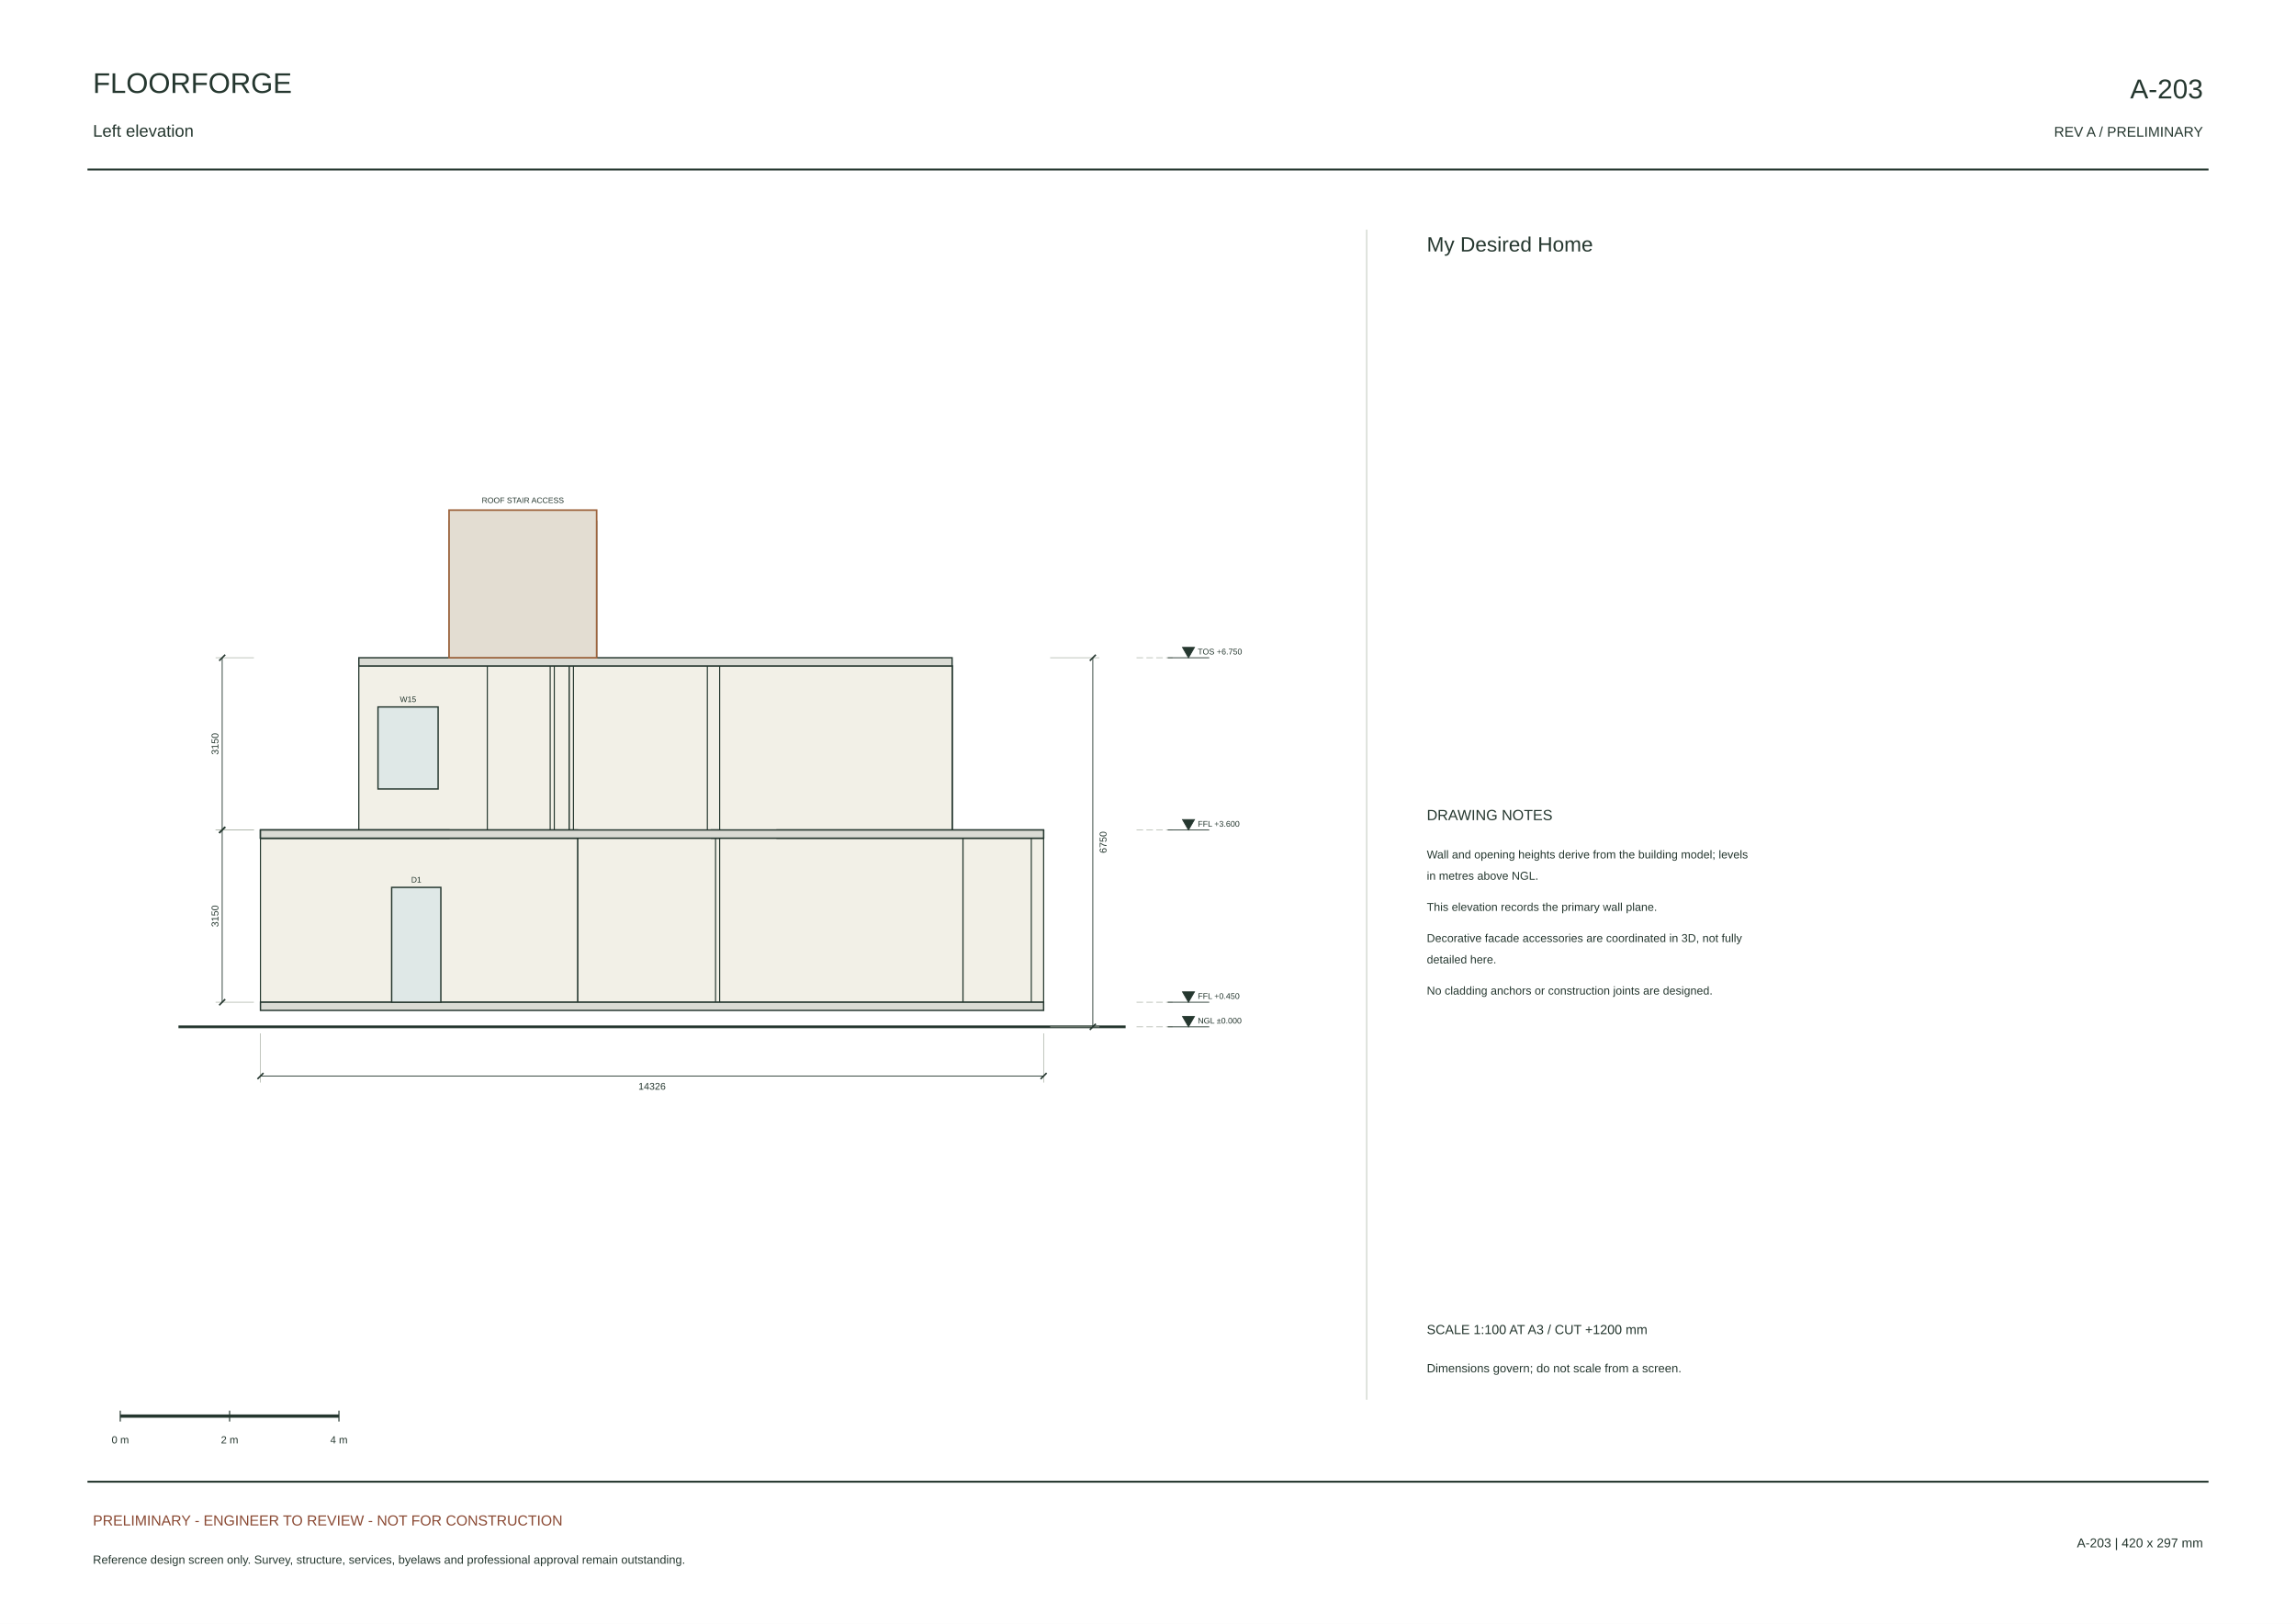
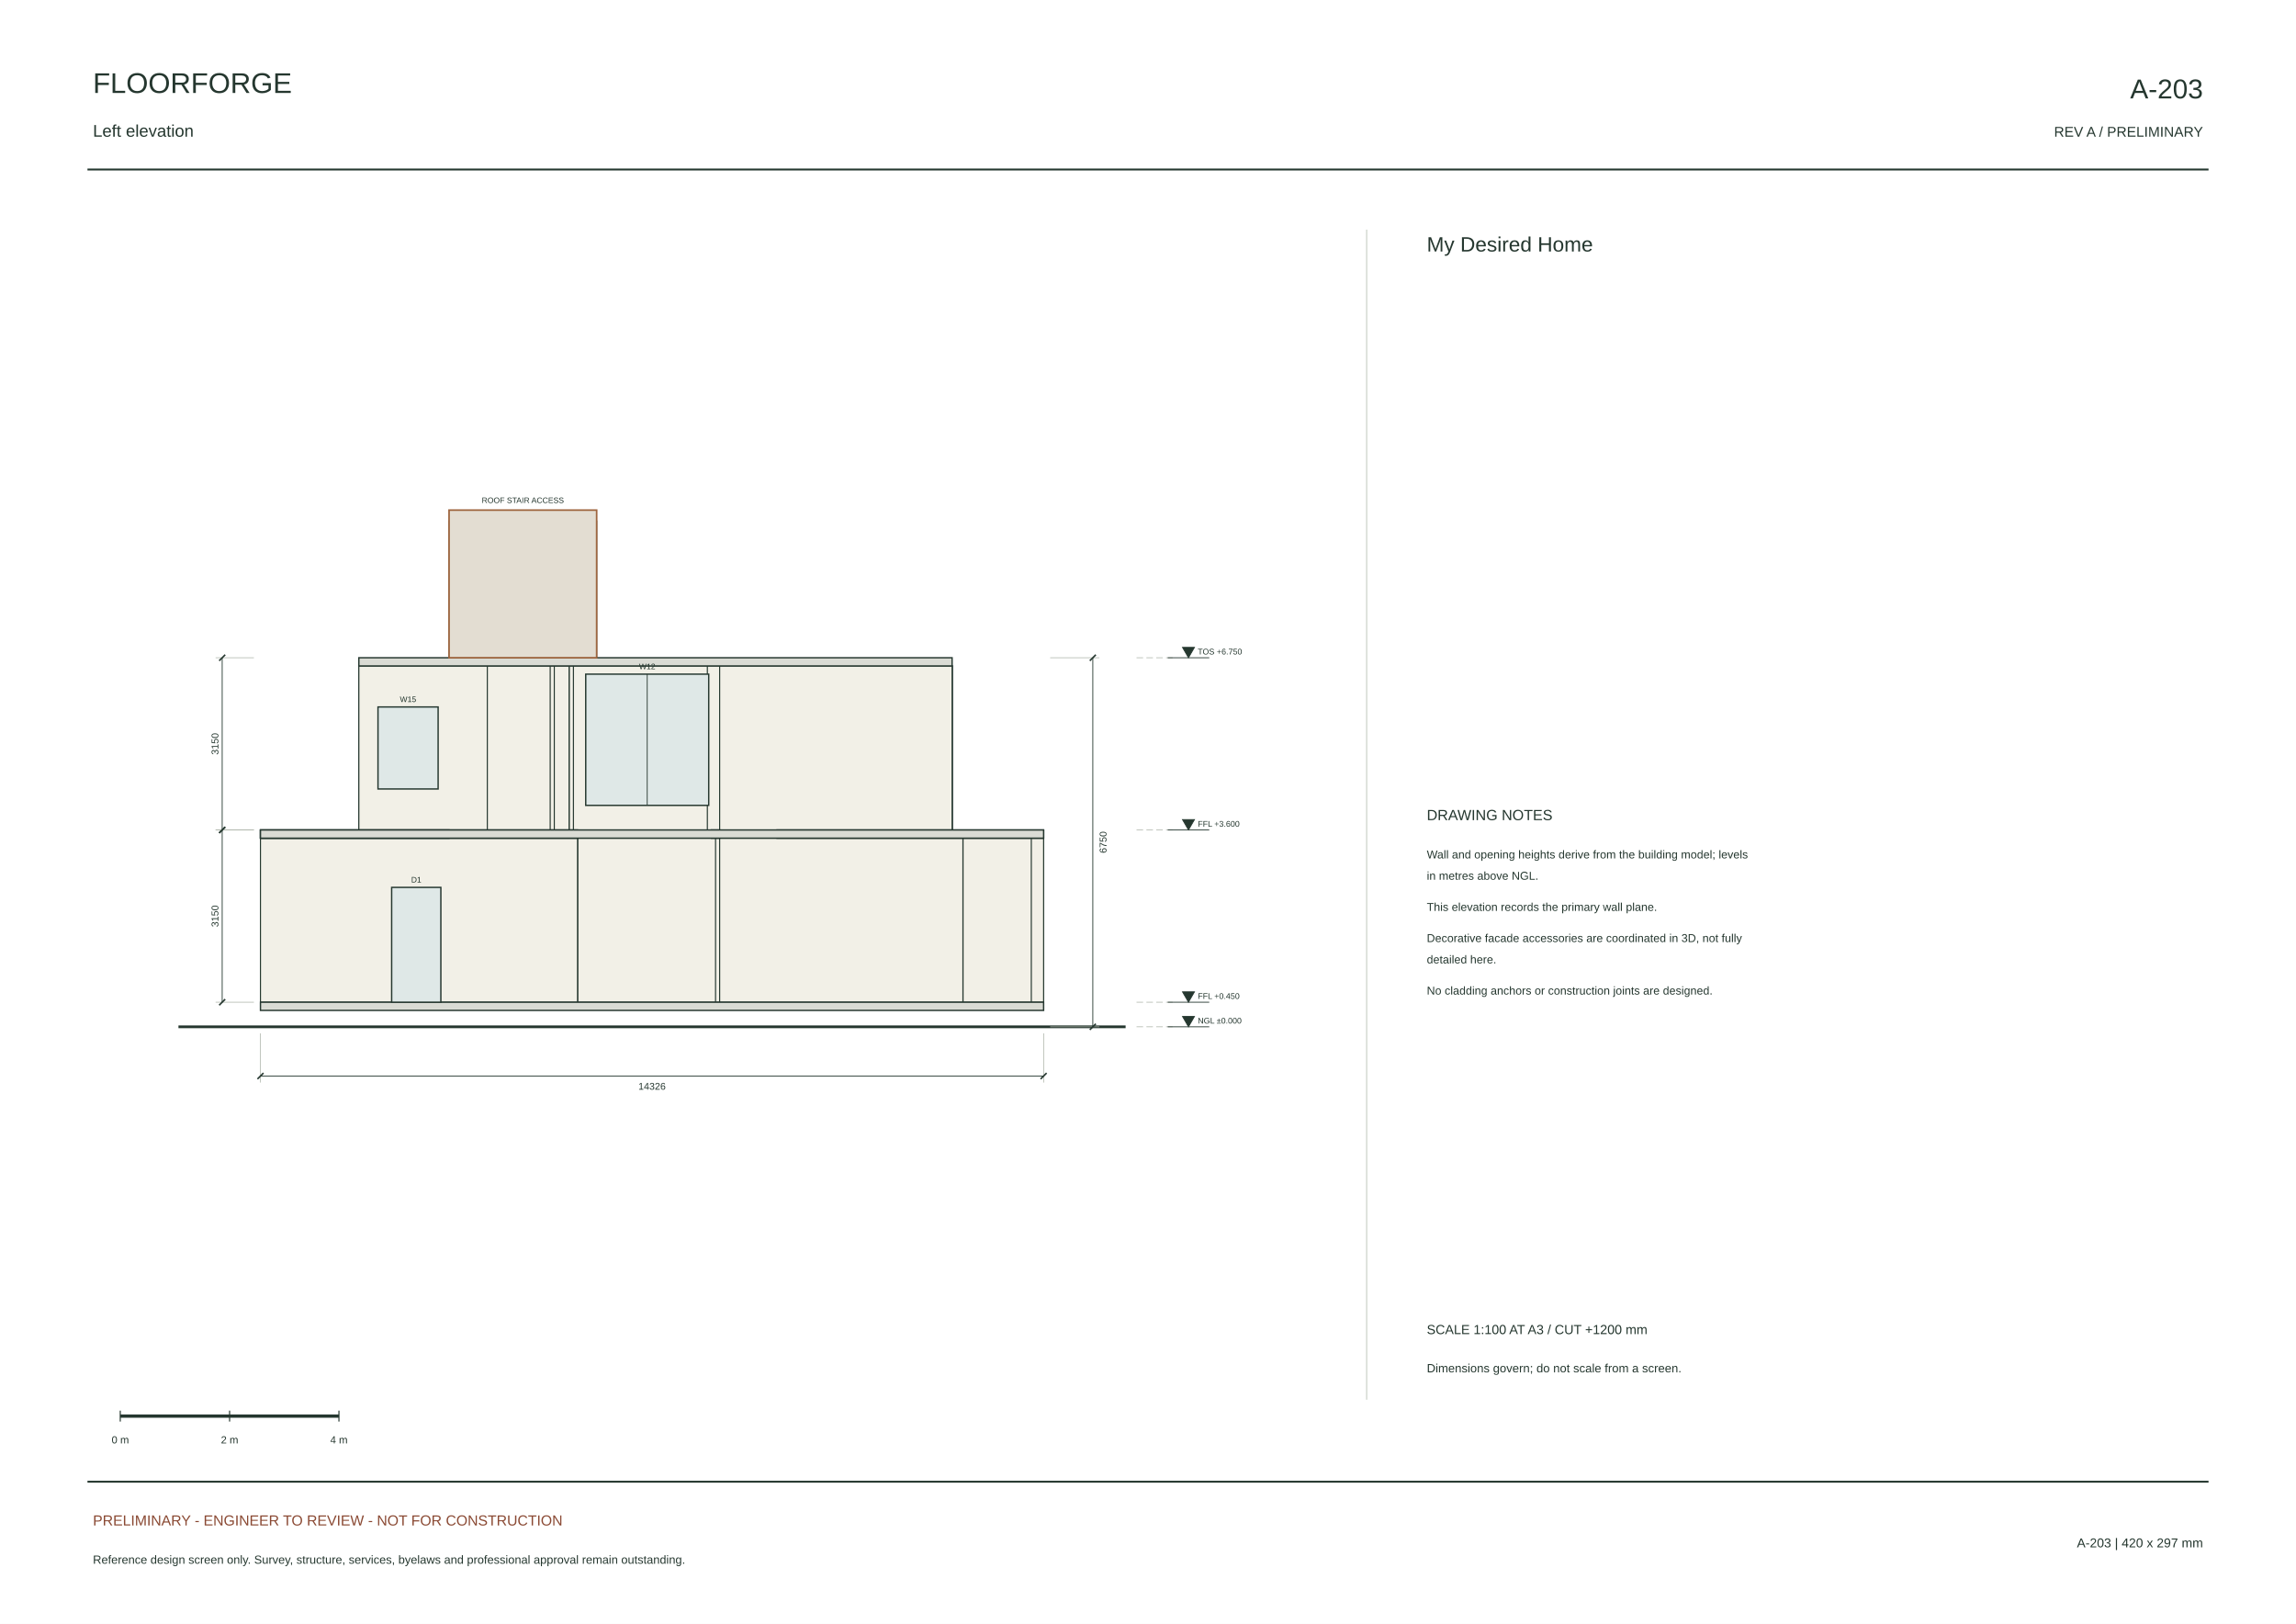
<svg xmlns="http://www.w3.org/2000/svg" width="420mm" height="297mm" viewBox="0 0 420 297">
  <rect width="420" height="297" fill="white" />
  <g font-family="Arial,Helvetica,sans-serif">
    <path d="M 16 31 H 404 M 16 271 H 404" stroke="#25372f" stroke-width=".35" />
    <text x="17" y="17" fill="#25372f" font-size="5.2" text-anchor="start">FLOORFORGE</text>
    <text x="17" y="25" fill="#25372f" font-size="3.1" text-anchor="start">Left elevation</text>
    <text x="403" y="18" fill="#25372f" font-size="5" text-anchor="end">A-203</text>
    <text x="403" y="25" fill="#25372f" font-size="2.6" text-anchor="end">REV A / PRELIMINARY</text>
    <polygon points="82.145,183.3 124.145,183.3 124.145,153.3 82.145,153.3" fill="#f2f0e7" stroke="#25372f" stroke-width="0.2" />
    <polygon points="82.145,183.3 83.645,183.3 83.645,153.3 82.145,153.3" fill="#f2f0e7" stroke="#25372f" stroke-width="0.2" />
    <polygon points="82.145,183.3 83.645,183.3 83.645,153.3 82.145,153.3" fill="#f2f0e7" stroke="#25372f" stroke-width="0.2" />
    <polygon points="82.145,183.3 83.645,183.3 83.645,153.3 82.145,153.3" fill="#f2f0e7" stroke="#25372f" stroke-width="0.2" />
    <polygon points="122.645,183.3 181.905,183.3 181.905,153.3 122.645,153.3" fill="#f2f0e7" stroke="#25372f" stroke-width="0.2" />
    <polygon points="122.645,183.3 124.145,183.3 124.145,153.3 122.645,153.3" fill="#f2f0e7" stroke="#25372f" stroke-width="0.2" />
    <polygon points="180.405,183.3 181.905,183.3 181.905,153.3 180.405,153.3" fill="#f2f0e7" stroke="#25372f" stroke-width="0.2" />
    <polygon points="180.405,183.3 181.905,183.3 181.905,153.3 180.405,153.3" fill="#f2f0e7" stroke="#25372f" stroke-width="0.2" />
    <polygon points="47.645,183.3 69.145,183.3 69.145,153.3 47.645,153.3" fill="#f2f0e7" stroke="#25372f" stroke-width="0.2" />
    <polygon points="47.645,183.3 49.145,183.3 49.145,153.3 47.645,153.3" fill="#f2f0e7" stroke="#25372f" stroke-width="0.2" />
    <polygon points="67.645,183.3 69.145,183.3 69.145,153.3 67.645,153.3" fill="#f2f0e7" stroke="#25372f" stroke-width="0.2" />
    <polygon points="67.645,183.3 69.145,183.3 69.145,153.3 67.645,153.3" fill="#f2f0e7" stroke="#25372f" stroke-width="0.2" />
    <polygon points="67.645,183.3 69.145,183.3 69.145,153.3 67.645,153.3" fill="#f2f0e7" stroke="#25372f" stroke-width="0.2" />
    <polygon points="47.645,183.3 69.145,183.3 69.145,153.3 47.645,153.3" fill="#f2f0e7" stroke="#25372f" stroke-width="0.2" />
    <polygon points="47.645,183.3 49.145,183.3 49.145,153.3 47.645,153.3" fill="#f2f0e7" stroke="#25372f" stroke-width="0.2" />
    <polygon points="67.645,183.3 69.895,183.3 69.895,153.3 67.645,153.3" fill="#f2f0e7" stroke="#25372f" stroke-width="0.2" />
    <polygon points="68.395,183.3 82.895,183.3 82.895,153.3 68.395,153.3" fill="#f2f0e7" stroke="#25372f" stroke-width="0.2" />
    <polygon points="81.395,183.3 83.645,183.3 83.645,153.3 81.395,153.3" fill="#f2f0e7" stroke="#25372f" stroke-width="0.2" />
    <polygon points="82.145,183.3 83.645,183.3 83.645,153.3 82.145,153.3" fill="#f2f0e7" stroke="#25372f" stroke-width="0.2" />
    <polygon points="164.145,183.3 181.905,183.3 181.905,153.3 164.145,153.3" fill="#f2f0e7" stroke="#25372f" stroke-width="0.2" />
    <polygon points="164.145,183.3 165.645,183.3 165.645,153.3 164.145,153.3" fill="#f2f0e7" stroke="#25372f" stroke-width="0.2" />
    <polygon points="180.405,183.3 182.655,183.3 182.655,153.3 180.405,153.3" fill="#f2f0e7" stroke="#25372f" stroke-width="0.2" />
    <polygon points="181.155,183.3 190.905,183.3 190.905,153.3 181.155,153.3" fill="#f2f0e7" stroke="#25372f" stroke-width="0.2" />
    <polygon points="189.405,183.3 190.905,183.3 190.905,153.3 189.405,153.3" fill="#f2f0e7" stroke="#25372f" stroke-width="0.2" />
    <polygon points="82.145,183.3 124.145,183.3 124.145,153.3 82.145,153.3" fill="#f2f0e7" stroke="#25372f" stroke-width="0.2" />
    <polygon points="82.145,183.3 83.645,183.3 83.645,153.3 82.145,153.3" fill="#f2f0e7" stroke="#25372f" stroke-width="0.2" />
    <polygon points="122.645,183.3 124.145,183.3 124.145,153.3 122.645,153.3" fill="#f2f0e7" stroke="#25372f" stroke-width="0.2" />
    <polygon points="122.645,183.3 133.145,183.3 133.145,153.3 122.645,153.3" fill="#f2f0e7" stroke="#25372f" stroke-width="0.2" />
    <polygon points="131.645,183.3 133.895,183.3 133.895,153.3 131.645,153.3" fill="#f2f0e7" stroke="#25372f" stroke-width="0.2" />
    <polygon points="132.395,183.3 142.895,183.3 142.895,153.3 132.395,153.3" fill="#f2f0e7" stroke="#25372f" stroke-width="0.2" />
    <polygon points="141.395,183.3 165.645,183.3 165.645,153.3 141.395,153.3" fill="#f2f0e7" stroke="#25372f" stroke-width="0.2" />
    <polygon points="131.645,183.3 133.145,183.3 133.145,153.3 131.645,153.3" fill="#f2f0e7" stroke="#25372f" stroke-width="0.2" />
    <polygon points="131.645,183.3 133.145,183.3 133.145,153.3 131.645,153.3" fill="#f2f0e7" stroke="#25372f" stroke-width="0.2" />
    <polygon points="131.645,183.3 133.145,183.3 133.145,153.3 131.645,153.3" fill="#f2f0e7" stroke="#25372f" stroke-width="0.2" />
    <polygon points="131.645,183.3 133.145,183.3 133.145,153.3 131.645,153.3" fill="#f2f0e7" stroke="#25372f" stroke-width="0.2" />
    <polygon points="164.145,183.3 165.645,183.3 165.645,153.3 164.145,153.3" fill="#f2f0e7" stroke="#25372f" stroke-width="0.2" />
    <polygon points="142.145,183.3 158.145,183.3 158.145,153.3 142.145,153.3" fill="#f2f0e7" stroke="#25372f" stroke-width="0.2" />
    <polygon points="142.145,183.3 143.645,183.3 143.645,153.3 142.145,153.3" fill="#f2f0e7" stroke="#25372f" stroke-width="0.2" />
    <polygon points="142.145,183.3 143.645,183.3 143.645,153.3 142.145,153.3" fill="#f2f0e7" stroke="#25372f" stroke-width="0.2" />
    <polygon points="142.145,183.3 143.645,183.3 143.645,153.3 142.145,153.3" fill="#f2f0e7" stroke="#25372f" stroke-width="0.2" />
    <polygon points="156.645,183.3 165.645,183.3 165.645,153.3 156.645,153.3" fill="#f2f0e7" stroke="#25372f" stroke-width="0.2" />
    <polygon points="156.645,183.3 158.145,183.3 158.145,153.3 156.645,153.3" fill="#f2f0e7" stroke="#25372f" stroke-width="0.2" />
    <polygon points="164.145,183.3 190.905,183.3 190.905,153.3 164.145,153.3" fill="#f2f0e7" stroke="#25372f" stroke-width="0.2" />
    <polygon points="189.405,183.3 190.905,183.3 190.905,153.3 189.405,153.3" fill="#f2f0e7" stroke="#25372f" stroke-width="0.2" />
    <polygon points="47.645,183.3 67.145,183.3 67.145,153.3 47.645,153.3" fill="#f2f0e7" stroke="#25372f" stroke-width="0.2" />
    <polygon points="47.645,183.3 49.145,183.3 49.145,153.3 47.645,153.3" fill="#f2f0e7" stroke="#25372f" stroke-width="0.2" />
    <polygon points="65.645,183.3 83.645,183.3 83.645,153.3 65.645,153.3" fill="#f2f0e7" stroke="#25372f" stroke-width="0.2" />
    <polygon points="65.645,183.3 67.145,183.3 67.145,153.3 65.645,153.3" fill="#f2f0e7" stroke="#25372f" stroke-width="0.2" />
    <polygon points="82.145,183.3 90.645,183.3 90.645,153.3 82.145,153.3" fill="#f2f0e7" stroke="#25372f" stroke-width="0.2" />
    <polygon points="89.145,183.3 90.645,183.3 90.645,153.3 89.145,153.3" fill="#f2f0e7" stroke="#25372f" stroke-width="0.2" />
    <polygon points="131.645,183.3 133.895,183.3 133.895,153.3 131.645,153.3" fill="#f2f0e7" stroke="#25372f" stroke-width="0.2" />
    <polygon points="132.395,183.3 142.895,183.3 142.895,153.3 132.395,153.3" fill="#f2f0e7" stroke="#25372f" stroke-width="0.2" />
    <polygon points="141.395,183.3 143.645,183.3 143.645,153.3 141.395,153.3" fill="#f2f0e7" stroke="#25372f" stroke-width="0.2" />
    <polygon points="131.645,183.3 133.145,183.3 133.145,153.3 131.645,153.3" fill="#f2f0e7" stroke="#25372f" stroke-width="0.2" />
    <polygon points="142.145,183.3 158.145,183.3 158.145,153.3 142.145,153.3" fill="#f2f0e7" stroke="#25372f" stroke-width="0.2" />
    <polygon points="156.645,183.3 176.145,183.3 176.145,153.3 156.645,153.3" fill="#f2f0e7" stroke="#25372f" stroke-width="0.2" />
    <polygon points="174.645,183.3 176.895,183.3 176.895,153.3 174.645,153.3" fill="#f2f0e7" stroke="#25372f" stroke-width="0.2" />
    <polygon points="175.395,183.3 190.155,183.3 190.155,153.3 175.395,153.3" fill="#f2f0e7" stroke="#25372f" stroke-width="0.2" />
    <polygon points="188.655,183.3 190.905,183.3 190.905,153.3 188.655,153.3" fill="#f2f0e7" stroke="#25372f" stroke-width="0.2" />
    <polygon points="174.645,183.3 176.145,183.3 176.145,153.3 174.645,153.3" fill="#f2f0e7" stroke="#25372f" stroke-width="0.2" />
    <polygon points="174.645,183.3 176.145,183.3 176.145,153.3 174.645,153.3" fill="#f2f0e7" stroke="#25372f" stroke-width="0.2" />
    <polygon points="47.645,183.3 67.145,183.3 67.145,153.3 47.645,153.3" fill="#f2f0e7" stroke="#25372f" stroke-width="0.2" />
    <polygon points="47.645,183.3 49.145,183.3 49.145,153.3 47.645,153.3" fill="#f2f0e7" stroke="#25372f" stroke-width="0.2" />
    <polygon points="47.645,183.3 90.645,183.3 90.645,153.3 47.645,153.3" fill="#f2f0e7" stroke="#25372f" stroke-width="0.2" />
    <polygon points="47.645,183.3 49.145,183.3 49.145,153.3 47.645,153.3" fill="#f2f0e7" stroke="#25372f" stroke-width="0.2" />
    <polygon points="89.145,183.3 105.645,183.3 105.645,153.3 89.145,153.3" fill="#f2f0e7" stroke="#25372f" stroke-width="0.2" />
    <polygon points="104.145,183.3 105.645,183.3 105.645,153.3 104.145,153.3" fill="#f2f0e7" stroke="#25372f" stroke-width="0.2" />
    <polygon points="104.145,183.3 106.395,183.3 106.395,153.3 104.145,153.3" fill="#f2f0e7" stroke="#25372f" stroke-width="0.2" />
    <polygon points="104.895,183.3 132.395,183.3 132.395,153.3 104.895,153.3" fill="#f2f0e7" stroke="#25372f" stroke-width="0.2" />
    <polygon points="130.895,183.3 133.145,183.3 133.145,153.3 130.895,153.3" fill="#f2f0e7" stroke="#25372f" stroke-width="0.2" />
    <polygon points="104.145,183.3 105.645,183.3 105.645,153.3 104.145,153.3" fill="#f2f0e7" stroke="#25372f" stroke-width="0.2" />
    <polygon points="104.145,183.3 105.645,183.3 105.645,153.3 104.145,153.3" fill="#f2f0e7" stroke="#25372f" stroke-width="0.2" />
    <polygon points="131.645,183.3 133.145,183.3 133.145,153.3 131.645,153.3" fill="#f2f0e7" stroke="#25372f" stroke-width="0.2" />
    <polygon points="131.645,183.3 133.145,183.3 133.145,153.3 131.645,153.3" fill="#f2f0e7" stroke="#25372f" stroke-width="0.2" />
    <polygon points="47.645,183.3 105.645,183.3 105.645,153.3 47.645,153.3" fill="#f2f0e7" stroke="#25372f" stroke-width="0.2" />
    <polygon points="131.645,183.3 176.145,183.3 176.145,153.3 131.645,153.3" fill="#f2f0e7" stroke="#25372f" stroke-width="0.2" />
    <polygon points="82.145,151.8 133.145,151.8 133.145,121.8 82.145,121.8" fill="#f2f0e7" stroke="#25372f" stroke-width="0.2" />
    <polygon points="82.145,151.8 83.645,151.8 83.645,121.8 82.145,121.8" fill="#f2f0e7" stroke="#25372f" stroke-width="0.2" />
    <polygon points="82.145,151.8 83.645,151.8 83.645,121.8 82.145,121.8" fill="#f2f0e7" stroke="#25372f" stroke-width="0.2" />
    <polygon points="82.145,151.8 83.645,151.8 83.645,121.8 82.145,121.8" fill="#f2f0e7" stroke="#25372f" stroke-width="0.2" />
    <polygon points="131.645,151.8 164.645,151.8 164.645,121.8 131.645,121.8" fill="#f2f0e7" stroke="#25372f" stroke-width="0.2" />
    <polygon points="131.645,151.8 133.145,151.8 133.145,121.8 131.645,121.8" fill="#f2f0e7" stroke="#25372f" stroke-width="0.2" />
    <polygon points="163.145,151.8 164.645,151.8 164.645,121.8 163.145,121.8" fill="#f2f0e7" stroke="#25372f" stroke-width="0.2" />
    <polygon points="163.145,151.8 164.645,151.8 164.645,121.8 163.145,121.8" fill="#f2f0e7" stroke="#25372f" stroke-width="0.2" />
    <polygon points="65.645,151.8 82.895,151.8 82.895,121.8 65.645,121.8" fill="#f2f0e7" stroke="#25372f" stroke-width="0.2" />
    <polygon points="81.395,151.8 83.645,151.8 83.645,121.8 81.395,121.8" fill="#f2f0e7" stroke="#25372f" stroke-width="0.2" />
    <polygon points="65.645,151.8 67.145,151.8 67.145,121.8 65.645,121.8" fill="#f2f0e7" stroke="#25372f" stroke-width="0.2" />
    <polygon points="82.145,151.8 90.645,151.8 90.645,121.8 82.145,121.8" fill="#f2f0e7" stroke="#25372f" stroke-width="0.2" />
    <polygon points="89.145,151.8 133.145,151.8 133.145,121.8 89.145,121.8" fill="#f2f0e7" stroke="#25372f" stroke-width="0.2" />
    <polygon points="89.145,151.8 90.645,151.8 90.645,121.8 89.145,121.8" fill="#f2f0e7" stroke="#25372f" stroke-width="0.2" />
    <polygon points="131.645,151.8 133.145,151.8 133.145,121.8 131.645,121.8" fill="#f2f0e7" stroke="#25372f" stroke-width="0.2" />
    <polygon points="131.645,151.8 164.645,151.8 164.645,121.8 131.645,121.8" fill="#f2f0e7" stroke="#25372f" stroke-width="0.2" />
    <polygon points="131.645,151.8 133.145,151.8 133.145,121.8 131.645,121.8" fill="#f2f0e7" stroke="#25372f" stroke-width="0.2" />
    <polygon points="100.645,151.8 102.145,151.8 102.145,121.8 100.645,121.8" fill="#f2f0e7" stroke="#25372f" stroke-width="0.2" />
    <polygon points="131.645,151.8 144.645,151.8 144.645,121.8 131.645,121.8" fill="#f2f0e7" stroke="#25372f" stroke-width="0.2" />
    <polygon points="143.145,151.8 174.165,151.8 174.165,121.8 143.145,121.8" fill="#f2f0e7" stroke="#25372f" stroke-width="0.2" />
    <polygon points="143.145,151.8 144.645,151.8 144.645,121.8 143.145,121.8" fill="#f2f0e7" stroke="#25372f" stroke-width="0.2" />
    <polygon points="172.665,151.8 174.165,151.8 174.165,121.8 172.665,121.8" fill="#f2f0e7" stroke="#25372f" stroke-width="0.2" />
    <polygon points="65.645,151.8 90.645,151.8 90.645,121.8 65.645,121.8" fill="#f2f0e7" stroke="#25372f" stroke-width="0.2" />
    <polygon points="65.645,151.8 67.145,151.8 67.145,121.8 65.645,121.8" fill="#f2f0e7" stroke="#25372f" stroke-width="0.2" />
    <polygon points="89.145,151.8 90.645,151.8 90.645,121.8 89.145,121.8" fill="#f2f0e7" stroke="#25372f" stroke-width="0.2" />
    <polygon points="130.145,151.8 133.145,151.8 133.145,121.8 130.145,121.8" fill="#f2f0e7" stroke="#25372f" stroke-width="0.2" />
    <polygon points="131.645,151.8 144.645,151.8 144.645,121.8 131.645,121.8" fill="#f2f0e7" stroke="#25372f" stroke-width="0.2" />
+     <polygon points="131.645,151.8 133.145,151.8 133.145,121.8 131.645,121.8" fill="#f2f0e7" stroke="#25372f" stroke-width="0.2" />
    <polygon points="131.645,151.8 133.145,151.8 133.145,121.8 131.645,121.8" fill="#f2f0e7" stroke="#25372f" stroke-width="0.2" />
    <polygon points="143.145,151.8 174.165,151.8 174.165,121.8 143.145,121.8" fill="#f2f0e7" stroke="#25372f" stroke-width="0.2" />
    <polygon points="172.665,151.8 174.165,151.8 174.165,121.8 172.665,121.8" fill="#f2f0e7" stroke="#25372f" stroke-width="0.2" />
    <polygon points="65.645,151.8 90.645,151.8 90.645,121.8 65.645,121.8" fill="#f2f0e7" stroke="#25372f" stroke-width="0.2" />
    <polygon points="89.145,151.8 102.145,151.8 102.145,121.8 89.145,121.8" fill="#f2f0e7" stroke="#25372f" stroke-width="0.2" />
    <polygon points="100.645,151.8 102.895,151.8 102.895,121.8 100.645,121.8" fill="#f2f0e7" stroke="#25372f" stroke-width="0.2" />
    <polygon points="101.395,151.8 105.645,151.8 105.645,121.8 101.395,121.8" fill="#f2f0e7" stroke="#25372f" stroke-width="0.2" />
    <polygon points="104.145,151.8 105.645,151.8 105.645,121.8 104.145,121.8" fill="#f2f0e7" stroke="#25372f" stroke-width="0.2" />
    <polygon points="104.145,151.8 105.645,151.8 105.645,121.8 104.145,121.8" fill="#f2f0e7" stroke="#25372f" stroke-width="0.2" />
    <polygon points="104.145,151.8 105.645,151.8 105.645,121.8 104.145,121.8" fill="#f2f0e7" stroke="#25372f" stroke-width="0.2" />
    <polygon points="104.145,151.8 106.395,151.8 106.395,121.8 104.145,121.8" fill="#f2f0e7" stroke="#25372f" stroke-width="0.2" />
    <polygon points="104.895,151.8 130.895,151.8 130.895,121.8 104.895,121.8" fill="#f2f0e7" stroke="#25372f" stroke-width="0.2" />
    <polygon points="129.395,151.8 131.645,151.8 131.645,121.8 129.395,121.8" fill="#f2f0e7" stroke="#25372f" stroke-width="0.2" />
    <polygon points="131.645,151.8 174.165,151.8 174.165,121.8 131.645,121.8" fill="#f2f0e7" stroke="#25372f" stroke-width="0.2" />
    <polygon points="82.895,120.3 108.395,120.3 108.395,95.3 82.895,95.3" fill="#f2f0e7" stroke="#25372f" stroke-width="0.2" />
    <polygon points="107.645,120.3 109.145,120.3 109.145,95.3 107.645,95.3" fill="#f2f0e7" stroke="#25372f" stroke-width="0.2" />
    <polygon points="82.895,120.3 108.395,120.3 108.395,95.3 82.895,95.3" fill="#f2f0e7" stroke="#25372f" stroke-width="0.2" />
    <polygon points="82.145,120.3 83.645,120.3 83.645,95.3 82.145,95.3" fill="#f2f0e7" stroke="#25372f" stroke-width="0.2" />
    <polygon points="47.645,184.8 190.905,184.8 190.905,183.3 47.645,183.3" fill="#dadbd4" stroke="#25372f" stroke-width="0.25" />
    <polygon points="47.645,153.3 82.145,153.3 82.145,151.8 47.645,151.8" fill="#dadbd4" stroke="#25372f" stroke-width="0.25" />
    <polygon points="47.645,153.3 105.645,153.3 105.645,151.8 47.645,151.8" fill="#dadbd4" stroke="#25372f" stroke-width="0.25" />
    <polygon points="130.145,153.3 131.645,153.3 131.645,151.8 130.145,151.8" fill="#dadbd4" stroke="#25372f" stroke-width="0.25" />
    <polygon points="142.145,153.3 190.905,153.3 190.905,151.8 142.145,151.8" fill="#dadbd4" stroke="#25372f" stroke-width="0.25" />
    <polygon points="47.645,153.3 190.905,153.3 190.905,151.8 47.645,151.8" fill="#dadbd4" stroke="#25372f" stroke-width="0.25" />
    <polygon points="65.645,121.8 174.165,121.8 174.165,120.3 65.645,120.3" fill="#dadbd4" stroke="#25372f" stroke-width="0.25" />
    <path d="M 32.645 187.8 L 205.905 187.8" fill="none" stroke="#25372f" stroke-width="0.5" />
    <polygon points="82.145,120.3 109.145,120.3 109.145,93.3 82.145,93.3" fill="#e3ddd2" stroke="#9e653f" stroke-width="0.3" />
    <text x="95.645" y="92" fill="#25372f" font-size="1.45" text-anchor="middle">ROOF STAIR ACCESS</text>
    <polygon points="71.645,183.3 80.645,183.3 80.645,162.3 71.645,162.3" fill="#dfe8e7" stroke="#25372f" stroke-width="0.25" />
    <text x="76.145" y="161.4" fill="#25372f" font-size="1.45" text-anchor="middle">D1</text>
+     <polygon points="107.145,147.3 129.645,147.3 129.645,123.3 107.145,123.3" fill="#dfe8e7" stroke="#25372f" stroke-width="0.25" />
+     <path d="M 118.395 147.3 L 118.395 123.3" fill="none" stroke="#25372f" stroke-width="0.15" />
+     <text x="118.395" y="122.4" fill="#25372f" font-size="1.45" text-anchor="middle">W12</text>
    <polygon points="69.145,144.3 80.145,144.3 80.145,129.3 69.145,129.3" fill="#dfe8e7" stroke="#25372f" stroke-width="0.25" />
    <text x="74.645" y="128.4" fill="#25372f" font-size="1.45" text-anchor="middle">W15</text>
    <path d="M 47.645 189 L 47.645 198" fill="none" stroke="#a8afa4" stroke-width="0.12" />
    <path d="M 190.905 189 L 190.905 198" fill="none" stroke="#a8afa4" stroke-width="0.12" />
    <path d="M 47.645 196.8 L 190.905 196.8" fill="none" stroke="#25372f" stroke-width="0.15" />
    <path d="M 47.095 197.35 L 48.195 196.25" fill="none" stroke="#25372f" stroke-width="0.28" />
    <path d="M 190.355 197.35 L 191.455 196.25" fill="none" stroke="#25372f" stroke-width="0.28" />
    <text x="119.275" y="199.3" fill="#25372f" font-size="1.8" text-anchor="middle">14326</text>
    <path d="M 192.105 187.8 L 201.105 187.8" fill="none" stroke="#a8afa4" stroke-width="0.12" />
    <path d="M 192.105 120.3 L 201.105 120.3" fill="none" stroke="#a8afa4" stroke-width="0.12" />
    <path d="M 199.905 187.8 L 199.905 120.3" fill="none" stroke="#25372f" stroke-width="0.15" />
    <path d="M 199.355 188.35 L 200.455 187.25" fill="none" stroke="#25372f" stroke-width="0.28" />
    <path d="M 199.355 120.85 L 200.455 119.75" fill="none" stroke="#25372f" stroke-width="0.28" />
    <text x="202.405" y="154.05" fill="#25372f" font-size="1.8" text-anchor="middle" transform="rotate(-90.0 202.405 154.05)">6750</text>
    <path d="M 46.445 183.3 L 39.445 183.3" fill="none" stroke="#a8afa4" stroke-width="0.12" />
    <path d="M 46.445 151.8 L 39.445 151.8" fill="none" stroke="#a8afa4" stroke-width="0.12" />
    <path d="M 40.645 183.3 L 40.645 151.8" fill="none" stroke="#25372f" stroke-width="0.15" />
    <path d="M 40.095 183.85 L 41.195 182.75" fill="none" stroke="#25372f" stroke-width="0.28" />
    <path d="M 40.095 152.35 L 41.195 151.25" fill="none" stroke="#25372f" stroke-width="0.28" />
    <text x="39.945" y="167.55" fill="#25372f" font-size="1.8" text-anchor="middle" transform="rotate(-90.0 39.945 167.55)">3150</text>
    <path d="M 46.445 151.8 L 39.445 151.8" fill="none" stroke="#a8afa4" stroke-width="0.12" />
    <path d="M 46.445 120.3 L 39.445 120.3" fill="none" stroke="#a8afa4" stroke-width="0.12" />
    <path d="M 40.645 151.8 L 40.645 120.3" fill="none" stroke="#25372f" stroke-width="0.15" />
    <path d="M 40.095 152.35 L 41.195 151.25" fill="none" stroke="#25372f" stroke-width="0.28" />
    <path d="M 40.095 120.85 L 41.195 119.75" fill="none" stroke="#25372f" stroke-width="0.28" />
    <text x="39.945" y="136.05" fill="#25372f" font-size="1.8" text-anchor="middle" transform="rotate(-90.0 39.945 136.05)">3150</text>
    <path d="M 207.905 187.8 L 214.905 187.8" fill="none" stroke="#a8afa4" stroke-width="0.12" stroke-dasharray="1.2 .6" />
    <polygon points="216.305,185.9 218.505,185.9 217.405,187.8" fill="#25372f" stroke="#25372f" stroke-width="0.15" />
    <path d="M 213.605 187.8 L 221.205 187.8" fill="none" stroke="#25372f" stroke-width="0.15" />
    <text x="219.105" y="187.2" fill="#25372f" font-size="1.5" text-anchor="start">NGL ±0.000</text>
    <path d="M 207.905 183.3 L 214.905 183.3" fill="none" stroke="#a8afa4" stroke-width="0.12" stroke-dasharray="1.2 .6" />
    <polygon points="216.305,181.4 218.505,181.4 217.405,183.3" fill="#25372f" stroke="#25372f" stroke-width="0.15" />
    <path d="M 213.605 183.3 L 221.205 183.3" fill="none" stroke="#25372f" stroke-width="0.15" />
    <text x="219.105" y="182.7" fill="#25372f" font-size="1.5" text-anchor="start">FFL +0.450</text>
    <path d="M 207.905 151.8 L 214.905 151.8" fill="none" stroke="#a8afa4" stroke-width="0.12" stroke-dasharray="1.2 .6" />
    <polygon points="216.305,149.9 218.505,149.9 217.405,151.8" fill="#25372f" stroke="#25372f" stroke-width="0.15" />
    <path d="M 213.605 151.8 L 221.205 151.8" fill="none" stroke="#25372f" stroke-width="0.15" />
    <text x="219.105" y="151.2" fill="#25372f" font-size="1.5" text-anchor="start">FFL +3.600</text>
    <path d="M 207.905 120.3 L 214.905 120.3" fill="none" stroke="#a8afa4" stroke-width="0.12" stroke-dasharray="1.2 .6" />
    <polygon points="216.305,118.4 218.505,118.4 217.405,120.3" fill="#25372f" stroke="#25372f" stroke-width="0.15" />
    <path d="M 213.605 120.3 L 221.205 120.3" fill="none" stroke="#25372f" stroke-width="0.15" />
    <text x="219.105" y="119.7" fill="#25372f" font-size="1.5" text-anchor="start">TOS +6.750</text>
    <path d="M 250 42 V 256" stroke="#c9d0c7" stroke-width=".2" />
    <text x="261" y="46" fill="#25372f" font-size="3.8" text-anchor="start">My Desired Home</text>
    <text x="261" y="150" fill="#25372f" font-size="2.7" text-anchor="start">DRAWING NOTES</text>
    <text x="261" y="157" fill="#25372f" font-size="2.1" text-anchor="start">Wall and opening heights derive from the building model; levels</text>
    <text x="261" y="160.9" fill="#25372f" font-size="2.1" text-anchor="start">in metres above NGL.</text>
    <text x="261" y="166.6" fill="#25372f" font-size="2.1" text-anchor="start">This elevation records the primary wall plane.</text>
    <text x="261" y="172.3" fill="#25372f" font-size="2.1" text-anchor="start">Decorative facade accessories are coordinated in 3D, not fully</text>
    <text x="261" y="176.2" fill="#25372f" font-size="2.1" text-anchor="start">detailed here.</text>
    <text x="261" y="181.9" fill="#25372f" font-size="2.1" text-anchor="start">No cladding anchors or construction joints are designed.</text>
    <text x="261" y="244" fill="#25372f" font-size="2.4" text-anchor="start">SCALE 1:100 AT A3 / CUT +1200 mm</text>
    <text x="261" y="251" fill="#25372f" font-size="2.2" text-anchor="start">Dimensions govern; do not scale from a screen.</text>
    <path d="M 22 259 H 62.0" stroke="#25372f" stroke-width=".6" />
    <path d="M 22.0 258 V 260" stroke="#25372f" stroke-width=".2" />
    <text x="22" y="264" fill="#25372f" font-size="1.9" text-anchor="middle">0 m</text>
    <path d="M 42.0 258 V 260" stroke="#25372f" stroke-width=".2" />
    <text x="42" y="264" fill="#25372f" font-size="1.9" text-anchor="middle">2 m</text>
    <path d="M 62.0 258 V 260" stroke="#25372f" stroke-width=".2" />
    <text x="62" y="264" fill="#25372f" font-size="1.9" text-anchor="middle">4 m</text>
    <text x="17" y="279" fill="#8a4933" font-size="2.65" text-anchor="start">PRELIMINARY - ENGINEER TO REVIEW - NOT FOR CONSTRUCTION</text>
    <text x="17" y="286" fill="#25372f" font-size="2.15" text-anchor="start">Reference design screen only. Survey, structure, services, byelaws and professional approval remain outstanding.</text>
    <text x="403" y="283" fill="#25372f" font-size="2.35" text-anchor="end">A-203  |  420 x 297 mm</text>
  </g>
</svg>
